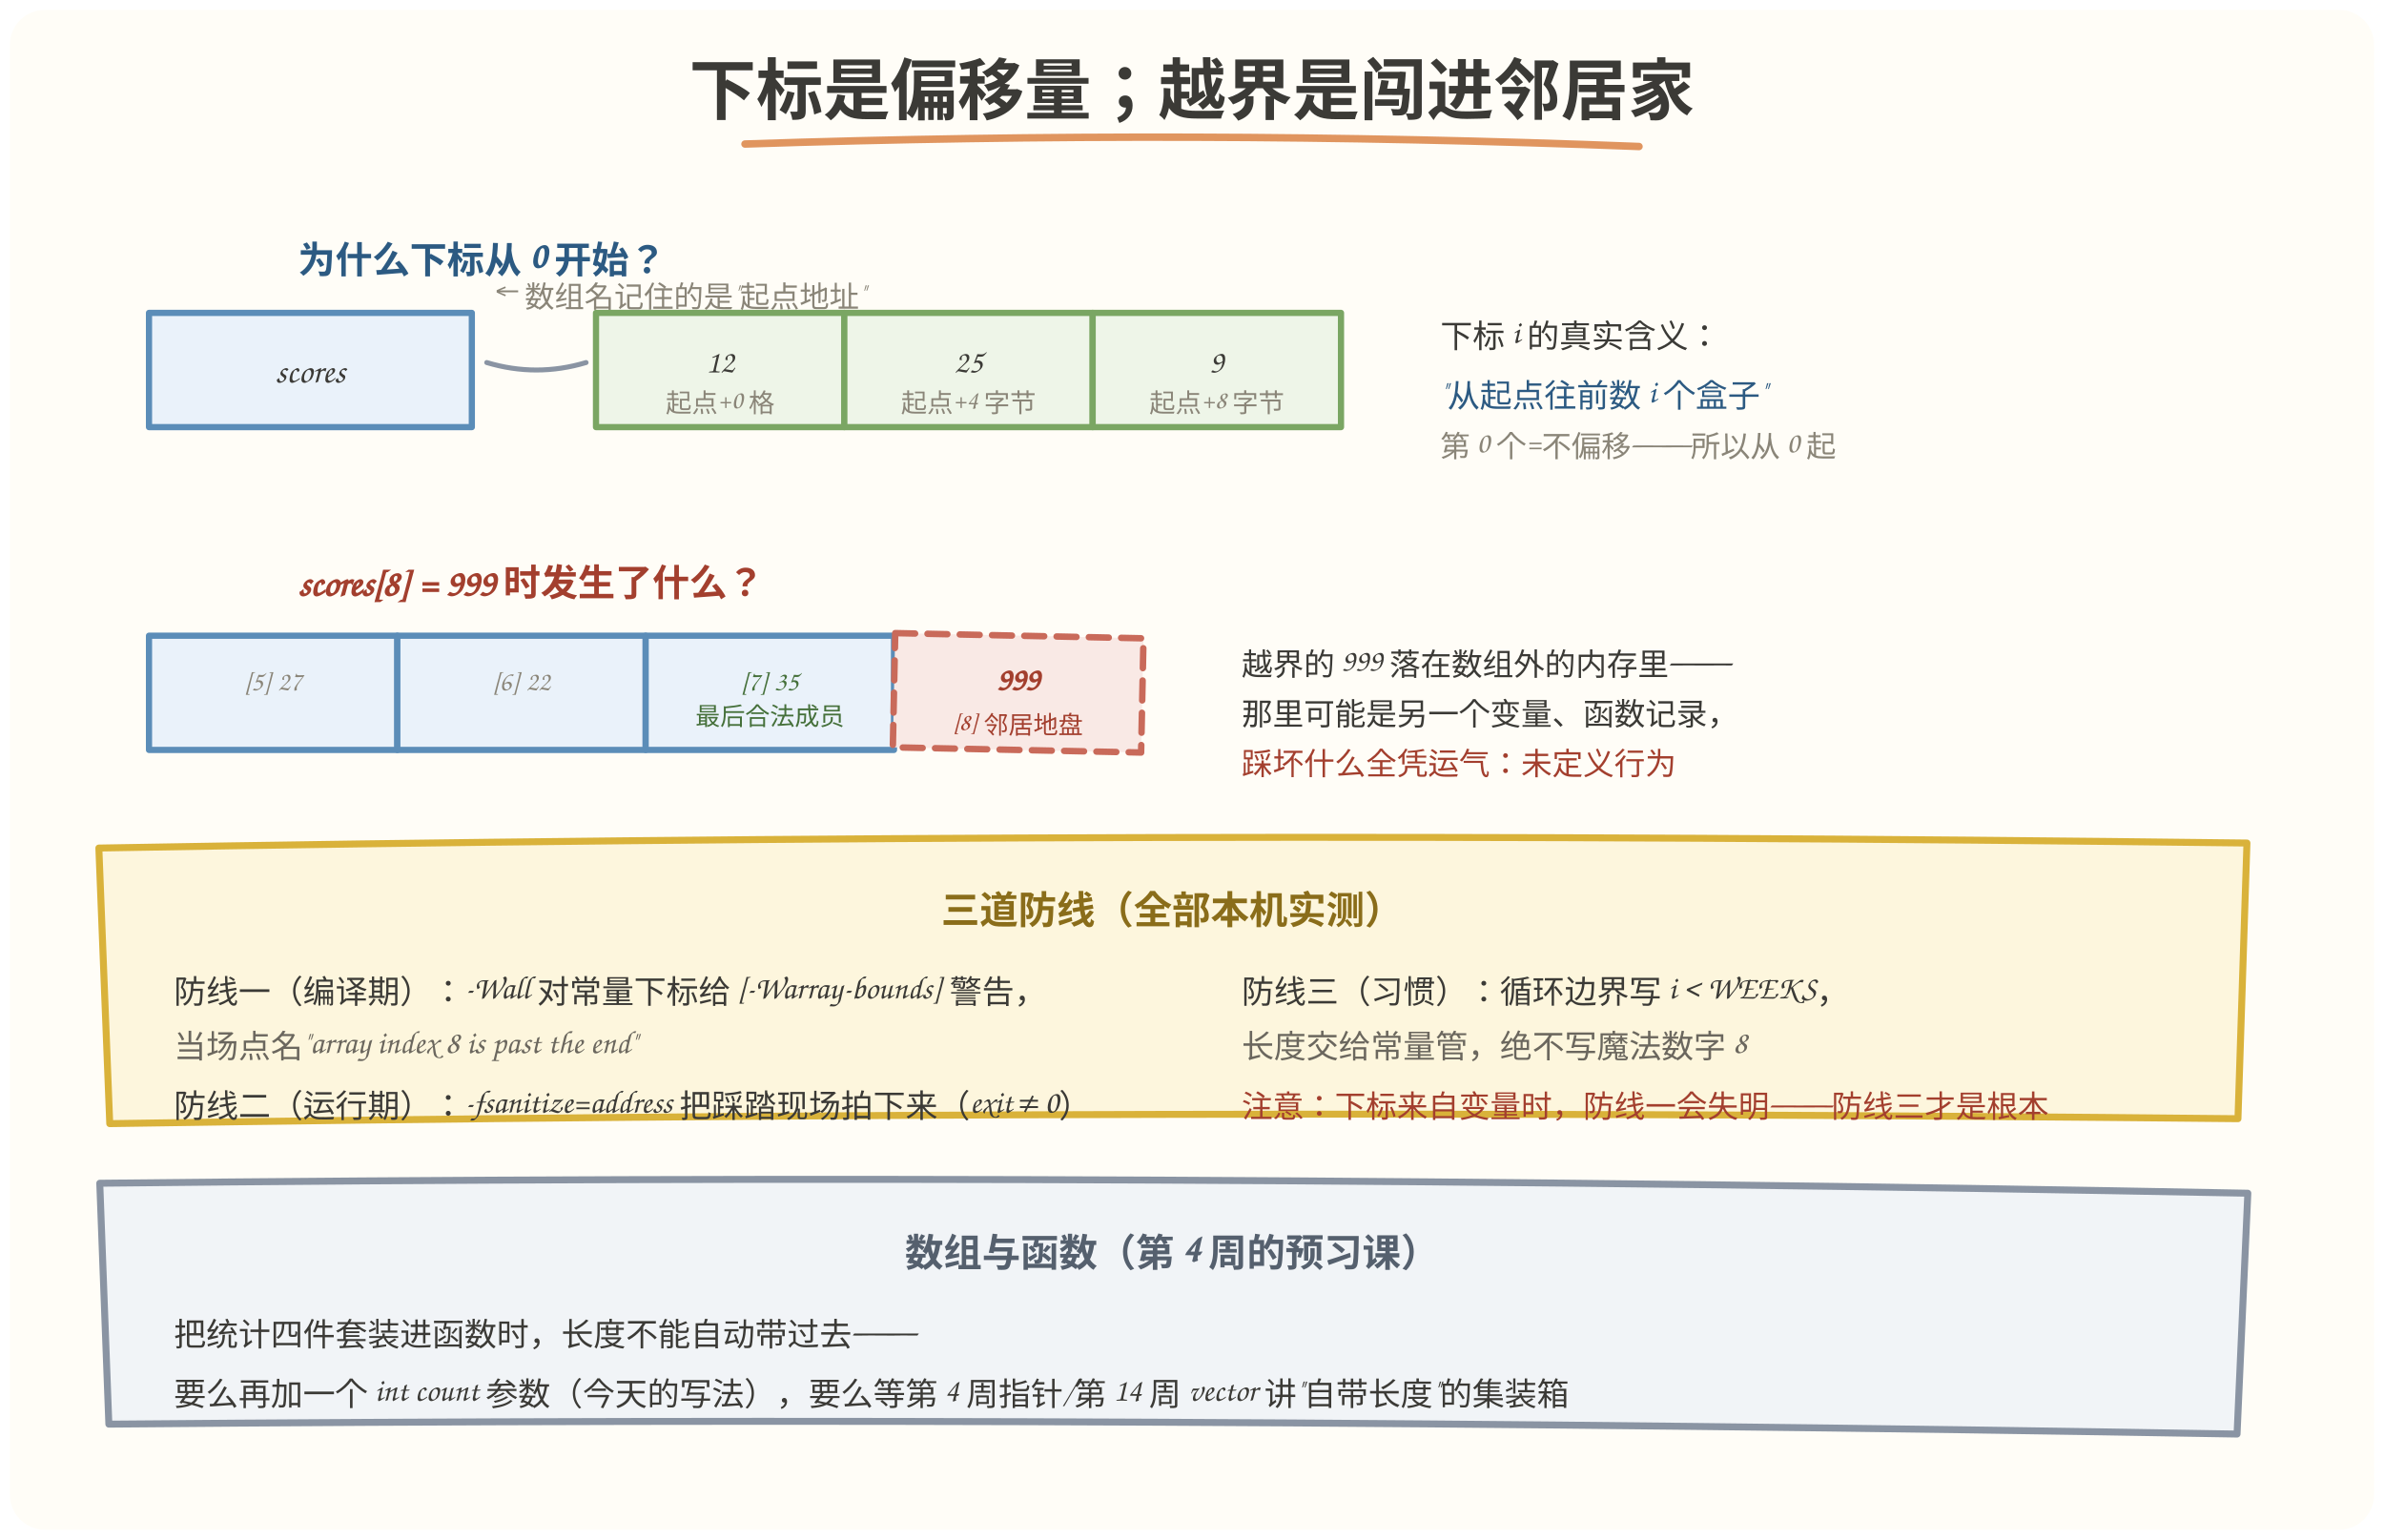
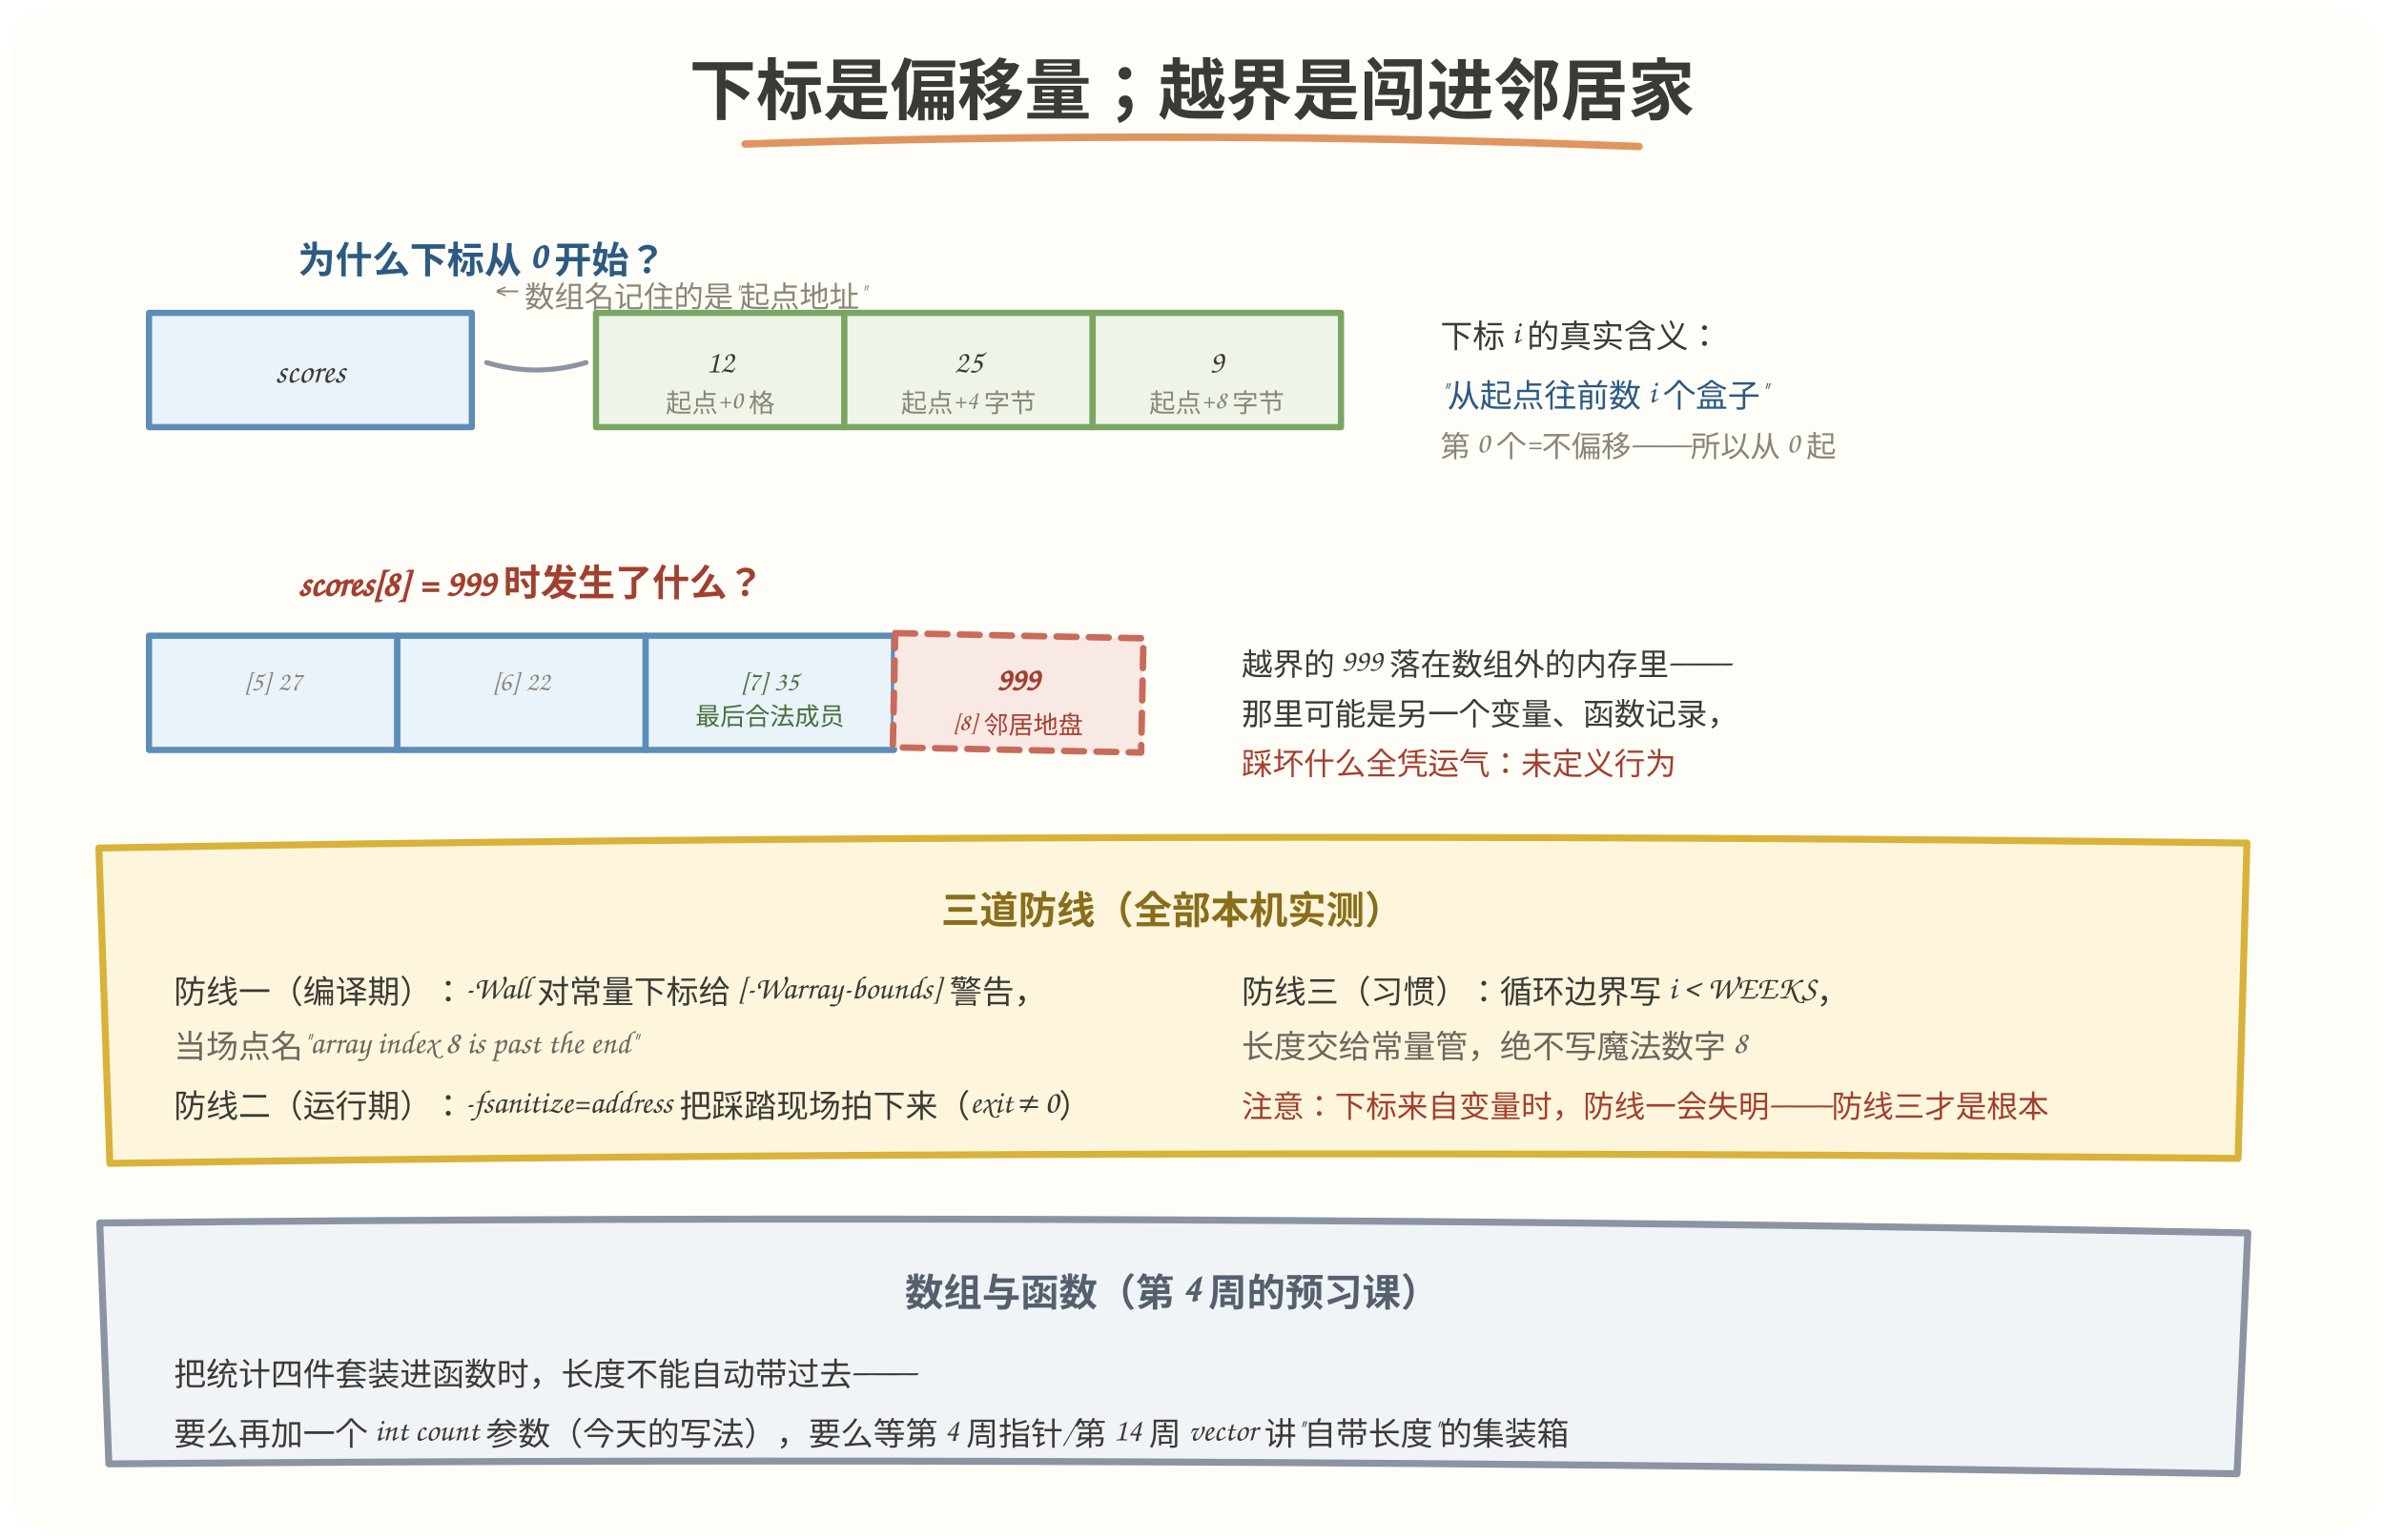
<svg xmlns="http://www.w3.org/2000/svg" viewBox="0 0 960 620" font-family="'Kaiti SC','KaiTi','Comic Sans MS',cursive">
  <rect x="4" y="4" width="952" height="612" rx="14" fill="#fffdf7" />
  <g stroke-linecap="round" stroke-linejoin="round">
    <text x="480" y="46" text-anchor="middle" font-size="27" font-weight="bold" fill="#3b3a36">下标是偏移量；越界是闯进邻居家</text>
    <path d="M 300,58 Q 480,52 660,59" fill="none" stroke="#e0955f" stroke-width="3" />
    <text x="120" y="110" font-size="15" font-weight="bold" fill="#2c5a82">为什么下标从 0 开始？</text>
    <rect x="60" y="126" width="130" height="46" fill="#eaf2fa" stroke="#5b8db8" stroke-width="2.5" />
    <text x="125" y="154" text-anchor="middle" font-size="14" fill="#3b3a36">scores</text>
    <text x="200" y="122" font-size="12" fill="#8a8578">← 数组名记住的是"起点地址"</text>
    <path d="M 196,146 q 20,6 40,0" fill="none" stroke="#8a94a3" stroke-width="2" />
    <rect x="240" y="126" width="100" height="46" fill="#eef5e8" stroke="#7aa663" stroke-width="2.5" />
    <text x="290" y="150" text-anchor="middle" font-size="13" fill="#3b3a36">12</text>
    <text x="290" y="166" text-anchor="middle" font-size="10.5" fill="#8a8578">起点+0 格</text>
    <rect x="340" y="126" width="100" height="46" fill="#eef5e8" stroke="#7aa663" stroke-width="2.5" />
    <text x="390" y="150" text-anchor="middle" font-size="13" fill="#3b3a36">25</text>
    <text x="390" y="166" text-anchor="middle" font-size="10.5" fill="#8a8578">起点+4 字节</text>
    <rect x="440" y="126" width="100" height="46" fill="#eef5e8" stroke="#7aa663" stroke-width="2.5" />
    <text x="490" y="150" text-anchor="middle" font-size="13" fill="#3b3a36">9</text>
    <text x="490" y="166" text-anchor="middle" font-size="10.5" fill="#8a8578">起点+8 字节</text>
    <text x="580" y="140" font-size="13" fill="#3b3a36">下标 i 的真实含义：</text>
    <text x="580" y="162" font-size="13" fill="#2c5a82">"从起点往前数 i 个盒子"</text>
    <text x="580" y="184" font-size="12" fill="#8a8578">第 0 个=不偏移——所以从 0 起</text>
    <text x="120" y="240" font-size="15" font-weight="bold" fill="#a33f2e">scores[8] = 999 时发生了什么？</text>
    <rect x="60" y="256" width="100" height="46" fill="#eaf2fa" stroke="#5b8db8" stroke-width="2.5" />
    <text x="110" y="278" text-anchor="middle" font-size="11" fill="#8a8578">[5] 27</text>
    <rect x="160" y="256" width="100" height="46" fill="#eaf2fa" stroke="#5b8db8" stroke-width="2.5" />
    <text x="210" y="278" text-anchor="middle" font-size="11" fill="#8a8578">[6] 22</text>
    <rect x="260" y="256" width="100" height="46" fill="#eaf2fa" stroke="#5b8db8" stroke-width="2.5" />
    <text x="310" y="278" text-anchor="middle" font-size="11" fill="#45703a">[7] 35</text>
    <text x="310" y="292" text-anchor="middle" font-size="10" fill="#45703a">最后合法成员</text>
    <rect x="360" y="256" width="100" height="46" fill="#f9e9e5" stroke="#c96a5a" stroke-width="2.6" stroke-dasharray="8 5" transform="rotate(1.2 410 279)" />
    <text x="410" y="278" text-anchor="middle" font-size="13" font-weight="bold" fill="#a33f2e">999</text>
    <text x="410" y="294" text-anchor="middle" font-size="10" fill="#a33f2e">[8] 邻居地盘</text>
    <text x="500" y="272" font-size="12.5" fill="#3b3a36">越界的 999 落在数组外的内存里——</text>
    <text x="500" y="292" font-size="12.5" fill="#3b3a36">那里可能是另一个变量、函数记录，</text>
    <text x="500" y="312" font-size="12.5" fill="#a33f2e">踩坏什么全凭运气：未定义行为</text>
-     <path d="M 40,340 Q 460,334 905,341 L 901,452 Q 460,446 44,451 Z" fill="#fdf6dd" stroke="#d9b23a" stroke-width="2.8" transform="rotate(-0.2 472 396)" />
+     <path d="M 40,340 Q 460,334 905,341 L 901,468 Q 460,462 44,467 Z" fill="#fdf6dd" stroke="#d9b23a" stroke-width="2.8" transform="rotate(-0.2 472 396)" />
    <text x="472" y="372" text-anchor="middle" font-size="15.5" font-weight="bold" fill="#8a6d1a">三道防线（全部本机实测）</text>
    <text x="70" y="404" font-size="13" fill="#3b3a36">防线一（编译期）：-Wall 对常量下标给 [-Warray-bounds] 警告，</text>
    <text x="70" y="426" font-size="13" fill="#6b675e">　　　　　　　　　当场点名"array index 8 is past the end"</text>
    <text x="70" y="450" font-size="13" fill="#3b3a36">防线二（运行期）：-fsanitize=address 把踩踏现场拍下来（exit≠0）</text>
    <text x="500" y="404" font-size="13" fill="#3b3a36">防线三（习惯）：循环边界写 i &lt; WEEKS，</text>
    <text x="500" y="426" font-size="13" fill="#6b675e">长度交给常量管，绝不写魔法数字 8</text>
    <text x="500" y="450" font-size="12.5" fill="#a33f2e">注意：下标来自变量时，防线一会失明——防线三才是根本</text>
-     <path d="M 40,478 Q 460,472 905,479 L 901,576 Q 460,570 44,575 Z" fill="#f1f4f7" stroke="#8a94a3" stroke-width="2.8" transform="rotate(0.2 472 527)" />
-     <text x="472" y="510" text-anchor="middle" font-size="15.5" font-weight="bold" fill="#55606e">数组与函数（第 4 周的预习课）</text>
-     <text x="70" y="542" font-size="13" fill="#3b3a36">把统计四件套装进函数时，长度不能自动带过去——</text>
-     <text x="70" y="566" font-size="13" fill="#3b3a36">要么再加一个 int count 参数（今天的写法），要么等第 4 周指针/第 14 周 vector 讲"自带长度"的集装箱</text>
+     <path d="M 40,494 Q 460,488 905,495 L 901,592 Q 460,586 44,591 Z" fill="#f1f4f7" stroke="#8a94a3" stroke-width="2.8" transform="rotate(0.2 472 543)" />
+     <text x="472" y="526" text-anchor="middle" font-size="15.5" font-weight="bold" fill="#55606e">数组与函数（第 4 周的预习课）</text>
+     <text x="70" y="558" font-size="13" fill="#3b3a36">把统计四件套装进函数时，长度不能自动带过去——</text>
+     <text x="70" y="582" font-size="13" fill="#3b3a36">要么再加一个 int count 参数（今天的写法），要么等第 4 周指针/第 14 周 vector 讲"自带长度"的集装箱</text>
  </g>
</svg>
